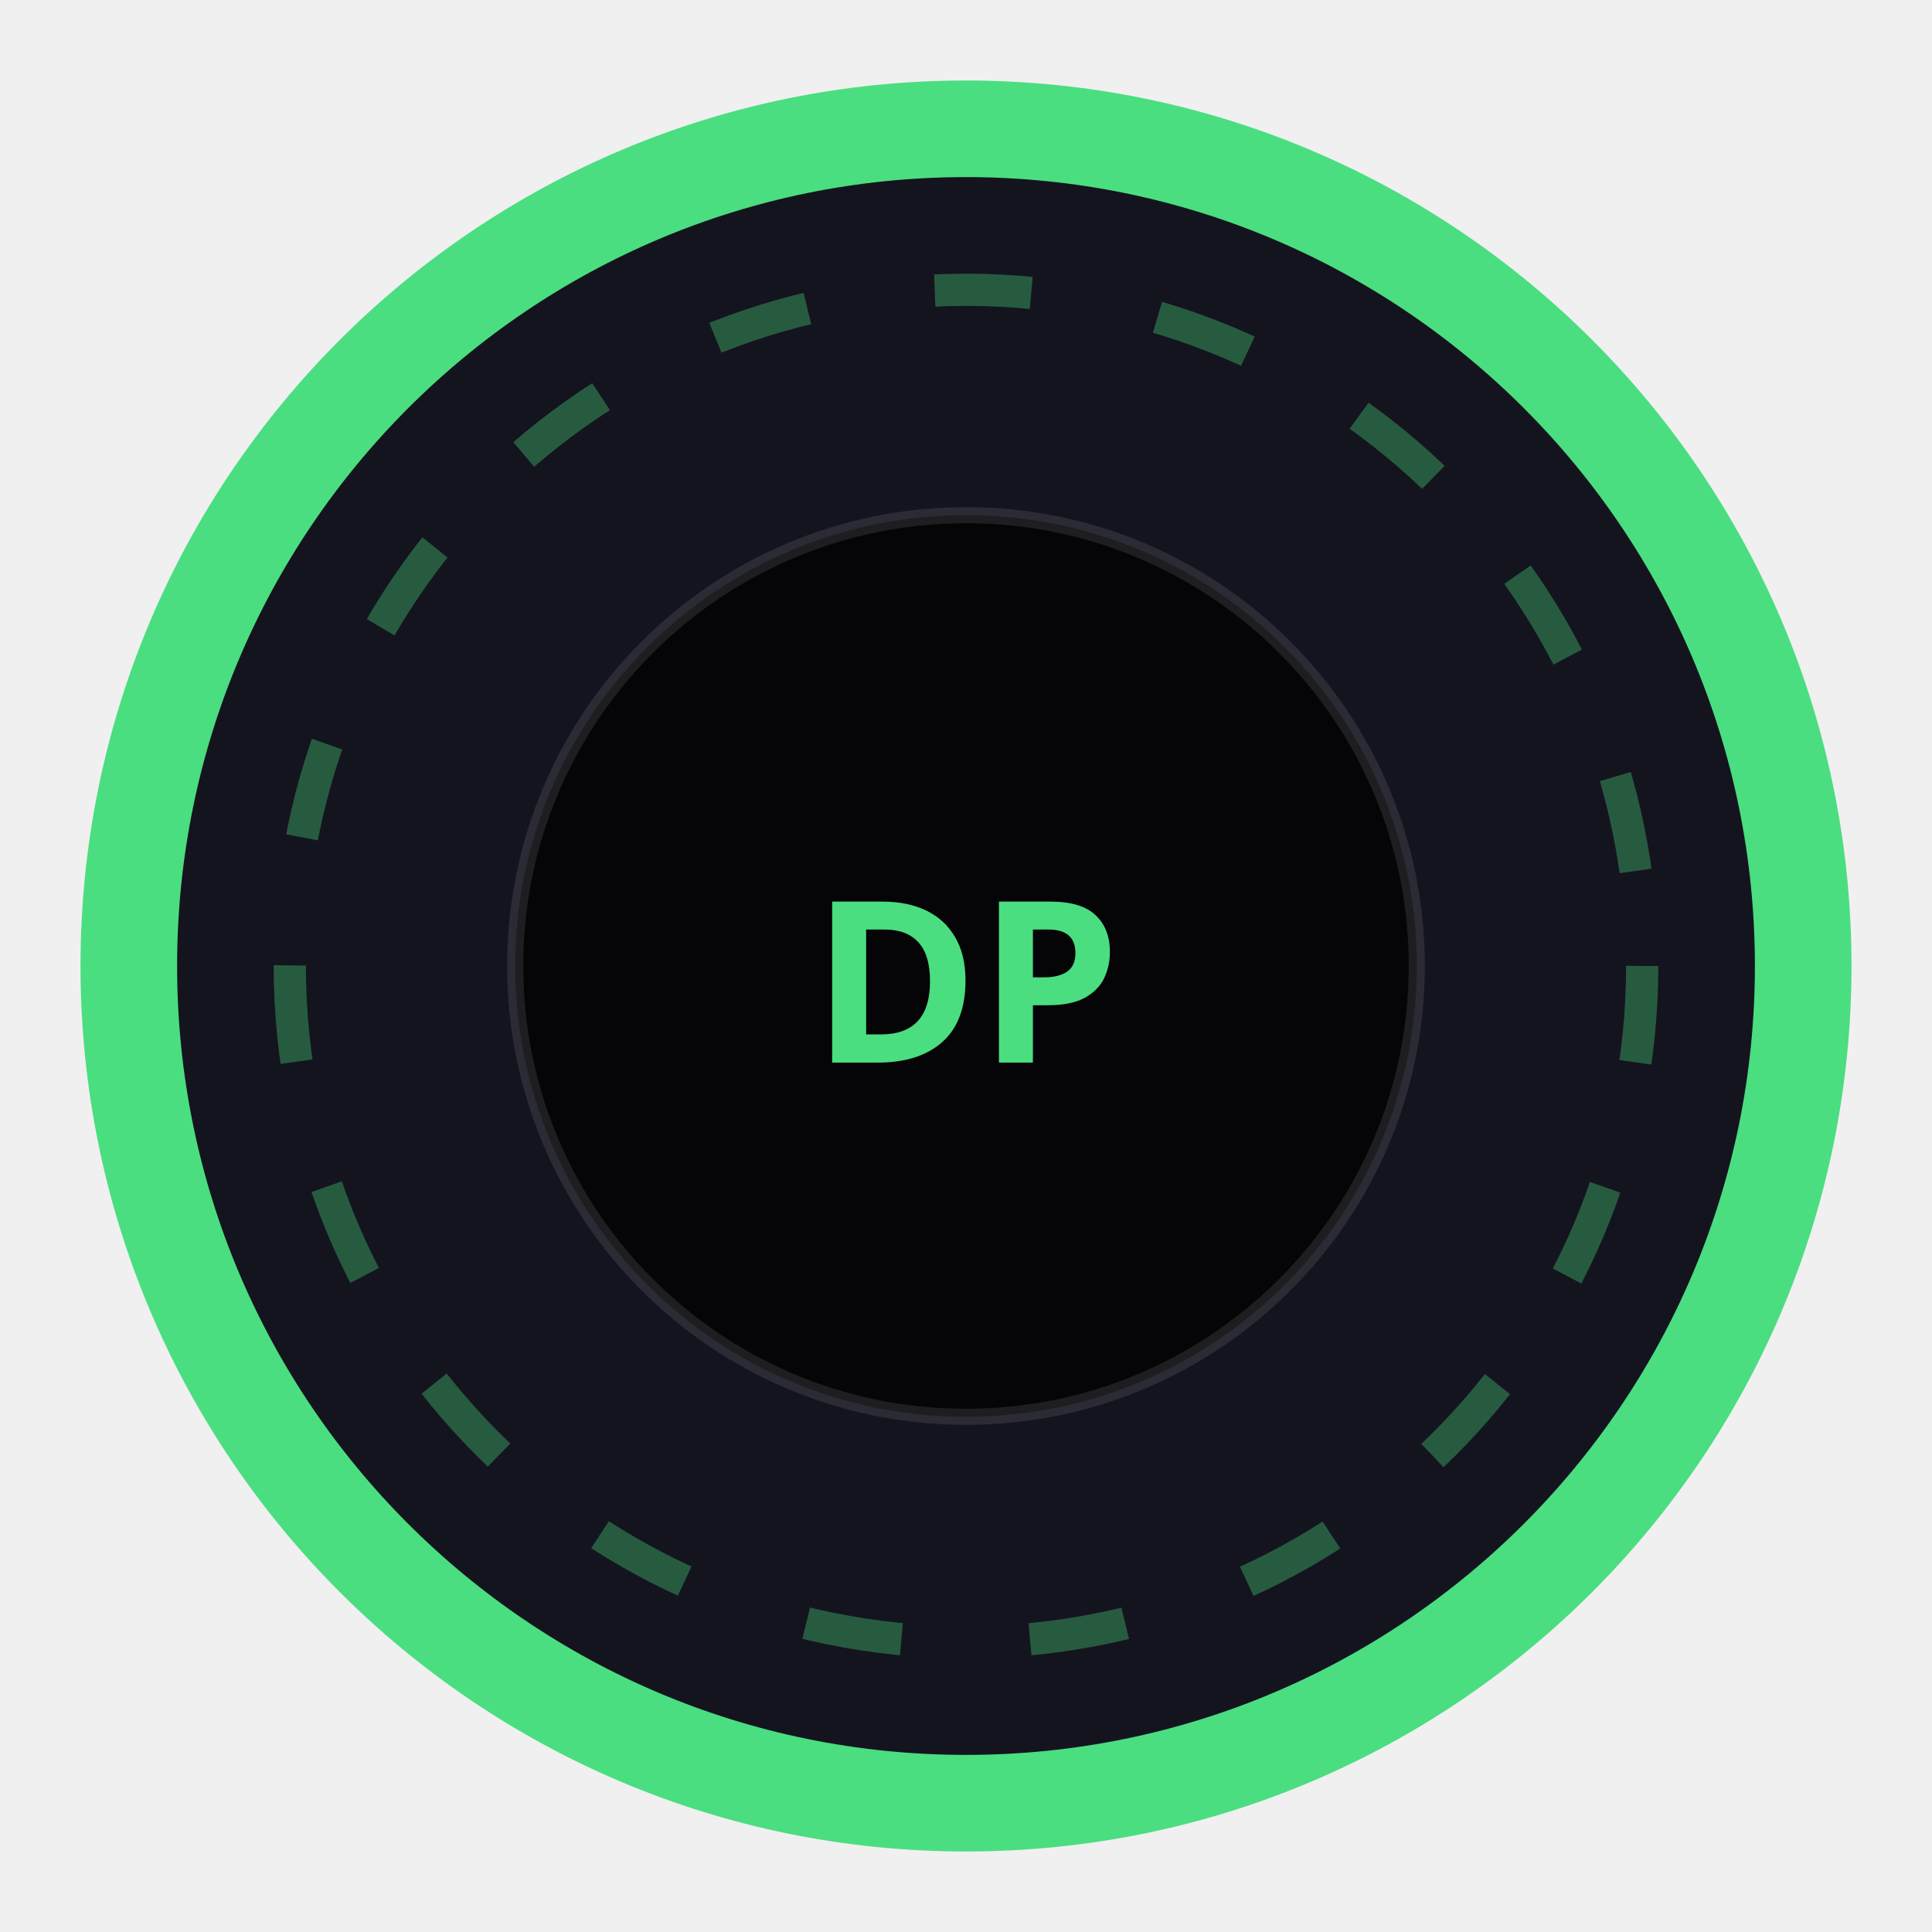
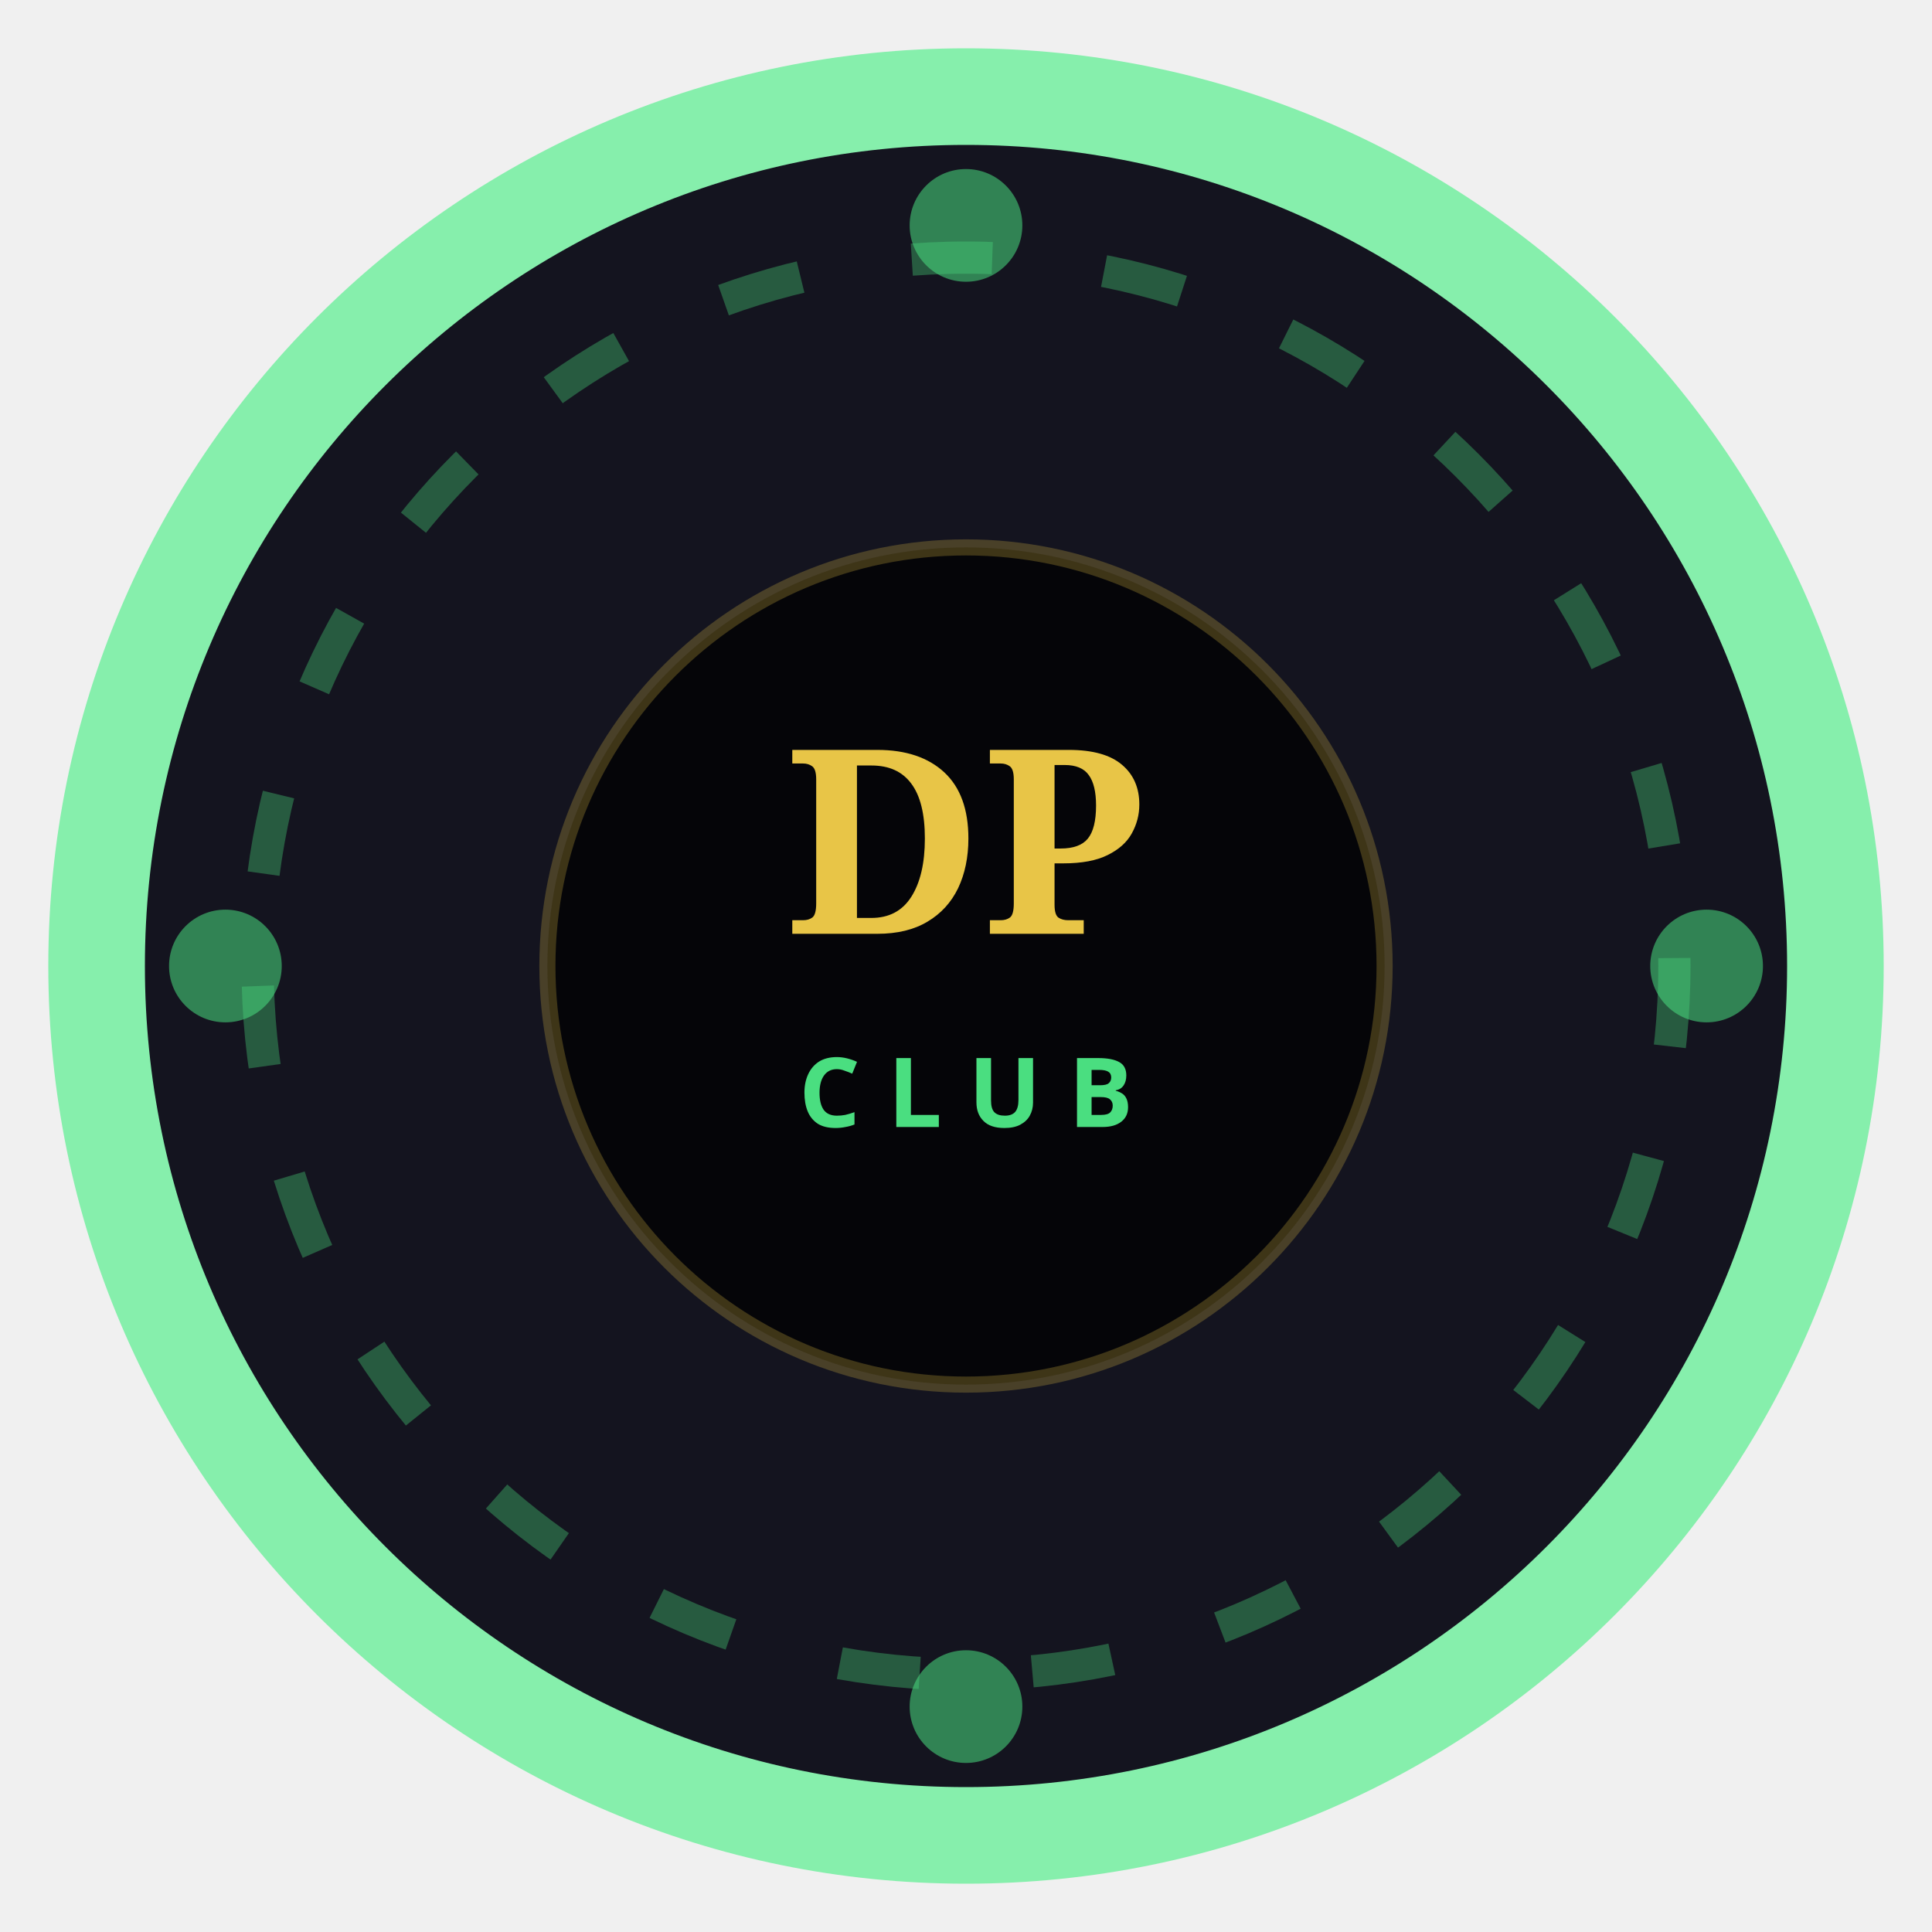
<svg xmlns="http://www.w3.org/2000/svg" viewBox="0 0 120 120" fill="none">
  <defs>
-     <linearGradient id="cBody" x1="0" y1="0" x2="120" y2="120">
+     <linearGradient id="body" x1="0" y1="0" x2="120" y2="120">
      <stop stop-color="#14141f" />
      <stop offset="1" stop-color="#0c0c12" />
    </linearGradient>
+     <linearGradient id="edge" x1="0" y1="0" x2="120" y2="120">
+       <stop stop-color="#86efac" />
+       <stop offset="1" stop-color="#4ade80" />
+     </linearGradient>
  </defs>
-   <circle cx="60" cy="60" r="52" fill="url(#cBody)" stroke="#4ade80" stroke-width="6" />
-   <circle cx="60" cy="60" r="42" fill="none" stroke="#4ade80" stroke-opacity="0.35" stroke-width="2" stroke-dasharray="6 8" />
-   <circle cx="60" cy="60" r="28" fill="#050508" stroke="#ffffff" stroke-opacity="0.1" stroke-width="1" />
-   <text x="60" y="66" text-anchor="middle" fill="#4ade80" font-family="system-ui,sans-serif" font-size="14" font-weight="700">DP</text>
+   <circle cx="60" cy="60" r="54" fill="url(#body)" stroke="url(#edge)" stroke-width="6" />
+   <circle cx="60" cy="60" r="44" fill="none" stroke="#4ade80" stroke-opacity="0.35" stroke-width="2" stroke-dasharray="5 7" />
+   <circle cx="60" cy="14" r="3.5" fill="#4ade80" fill-opacity="0.55" />
+   <circle cx="60" cy="106" r="3.5" fill="#4ade80" fill-opacity="0.55" />
+   <circle cx="14" cy="60" r="3.5" fill="#4ade80" fill-opacity="0.55" />
+   <circle cx="106" cy="60" r="3.5" fill="#4ade80" fill-opacity="0.55" />
+   <circle cx="60" cy="60" r="26" fill="#050508" stroke="#e8c547" stroke-opacity="0.25" stroke-width="1" />
+   <text x="60" y="58" text-anchor="middle" fill="#e8c547" font-family="Georgia,serif" font-size="16" font-weight="700">DP</text>
+   <text x="60" y="70" text-anchor="middle" fill="#4ade80" font-family="system-ui,sans-serif" font-size="6" font-weight="700" letter-spacing="0.28em">CLUB</text>
</svg>
